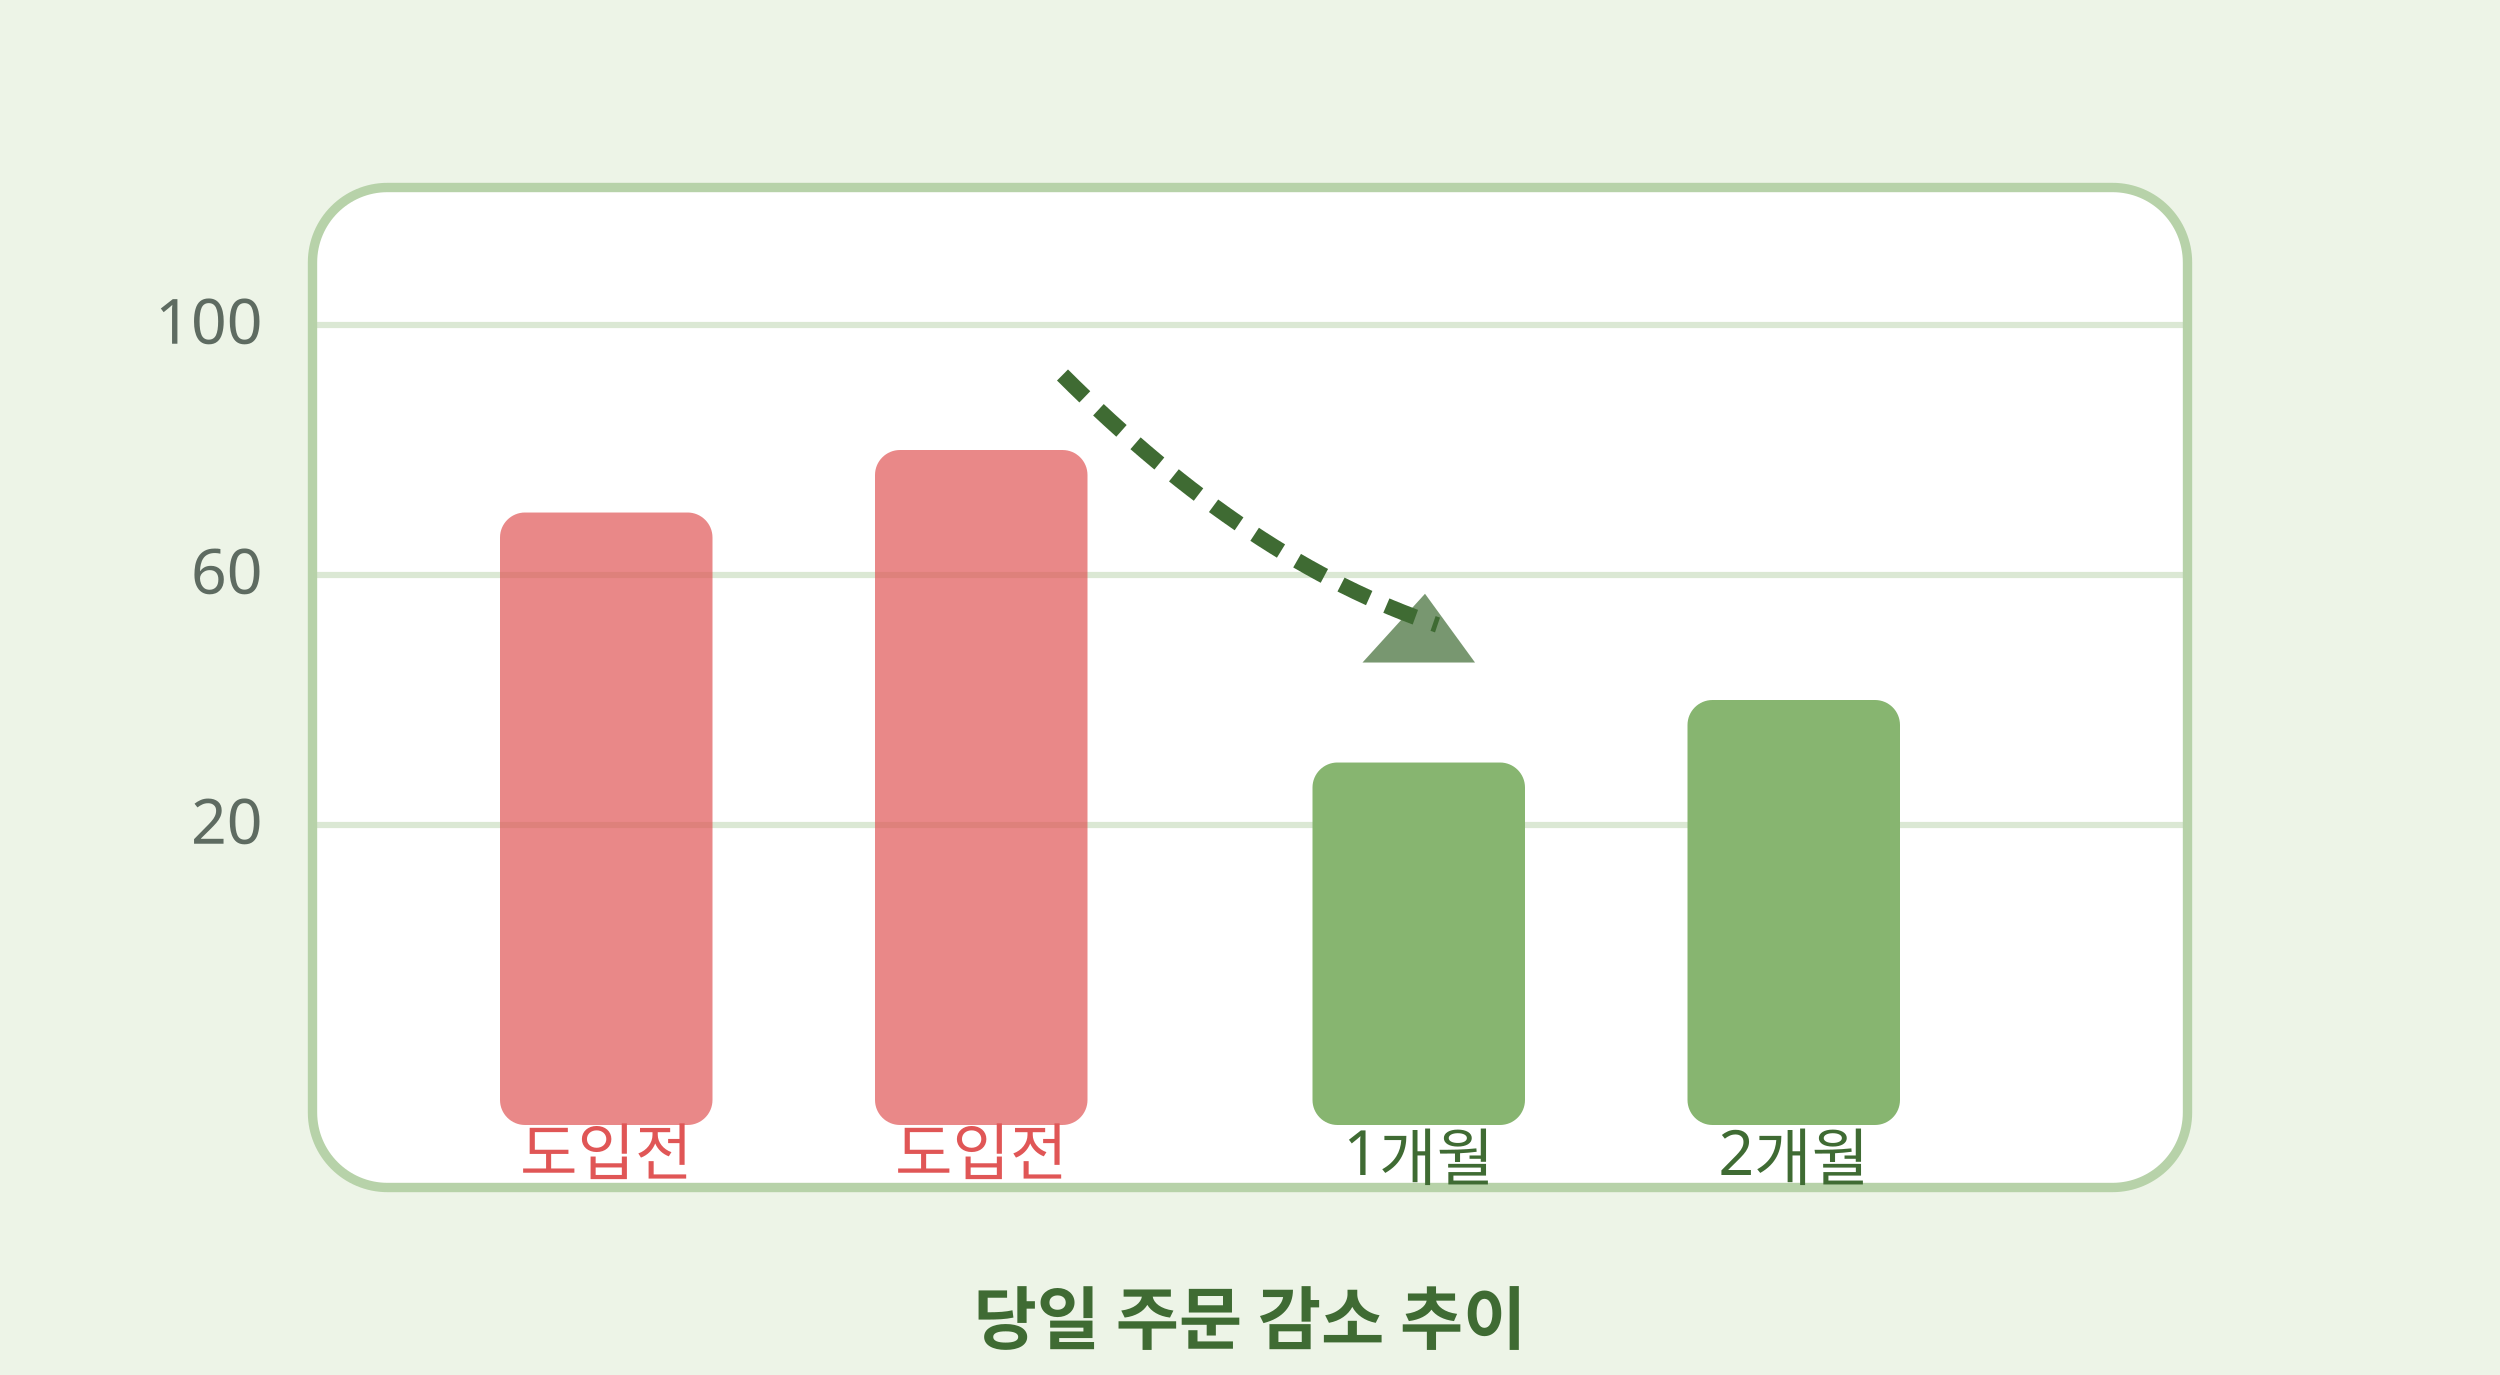
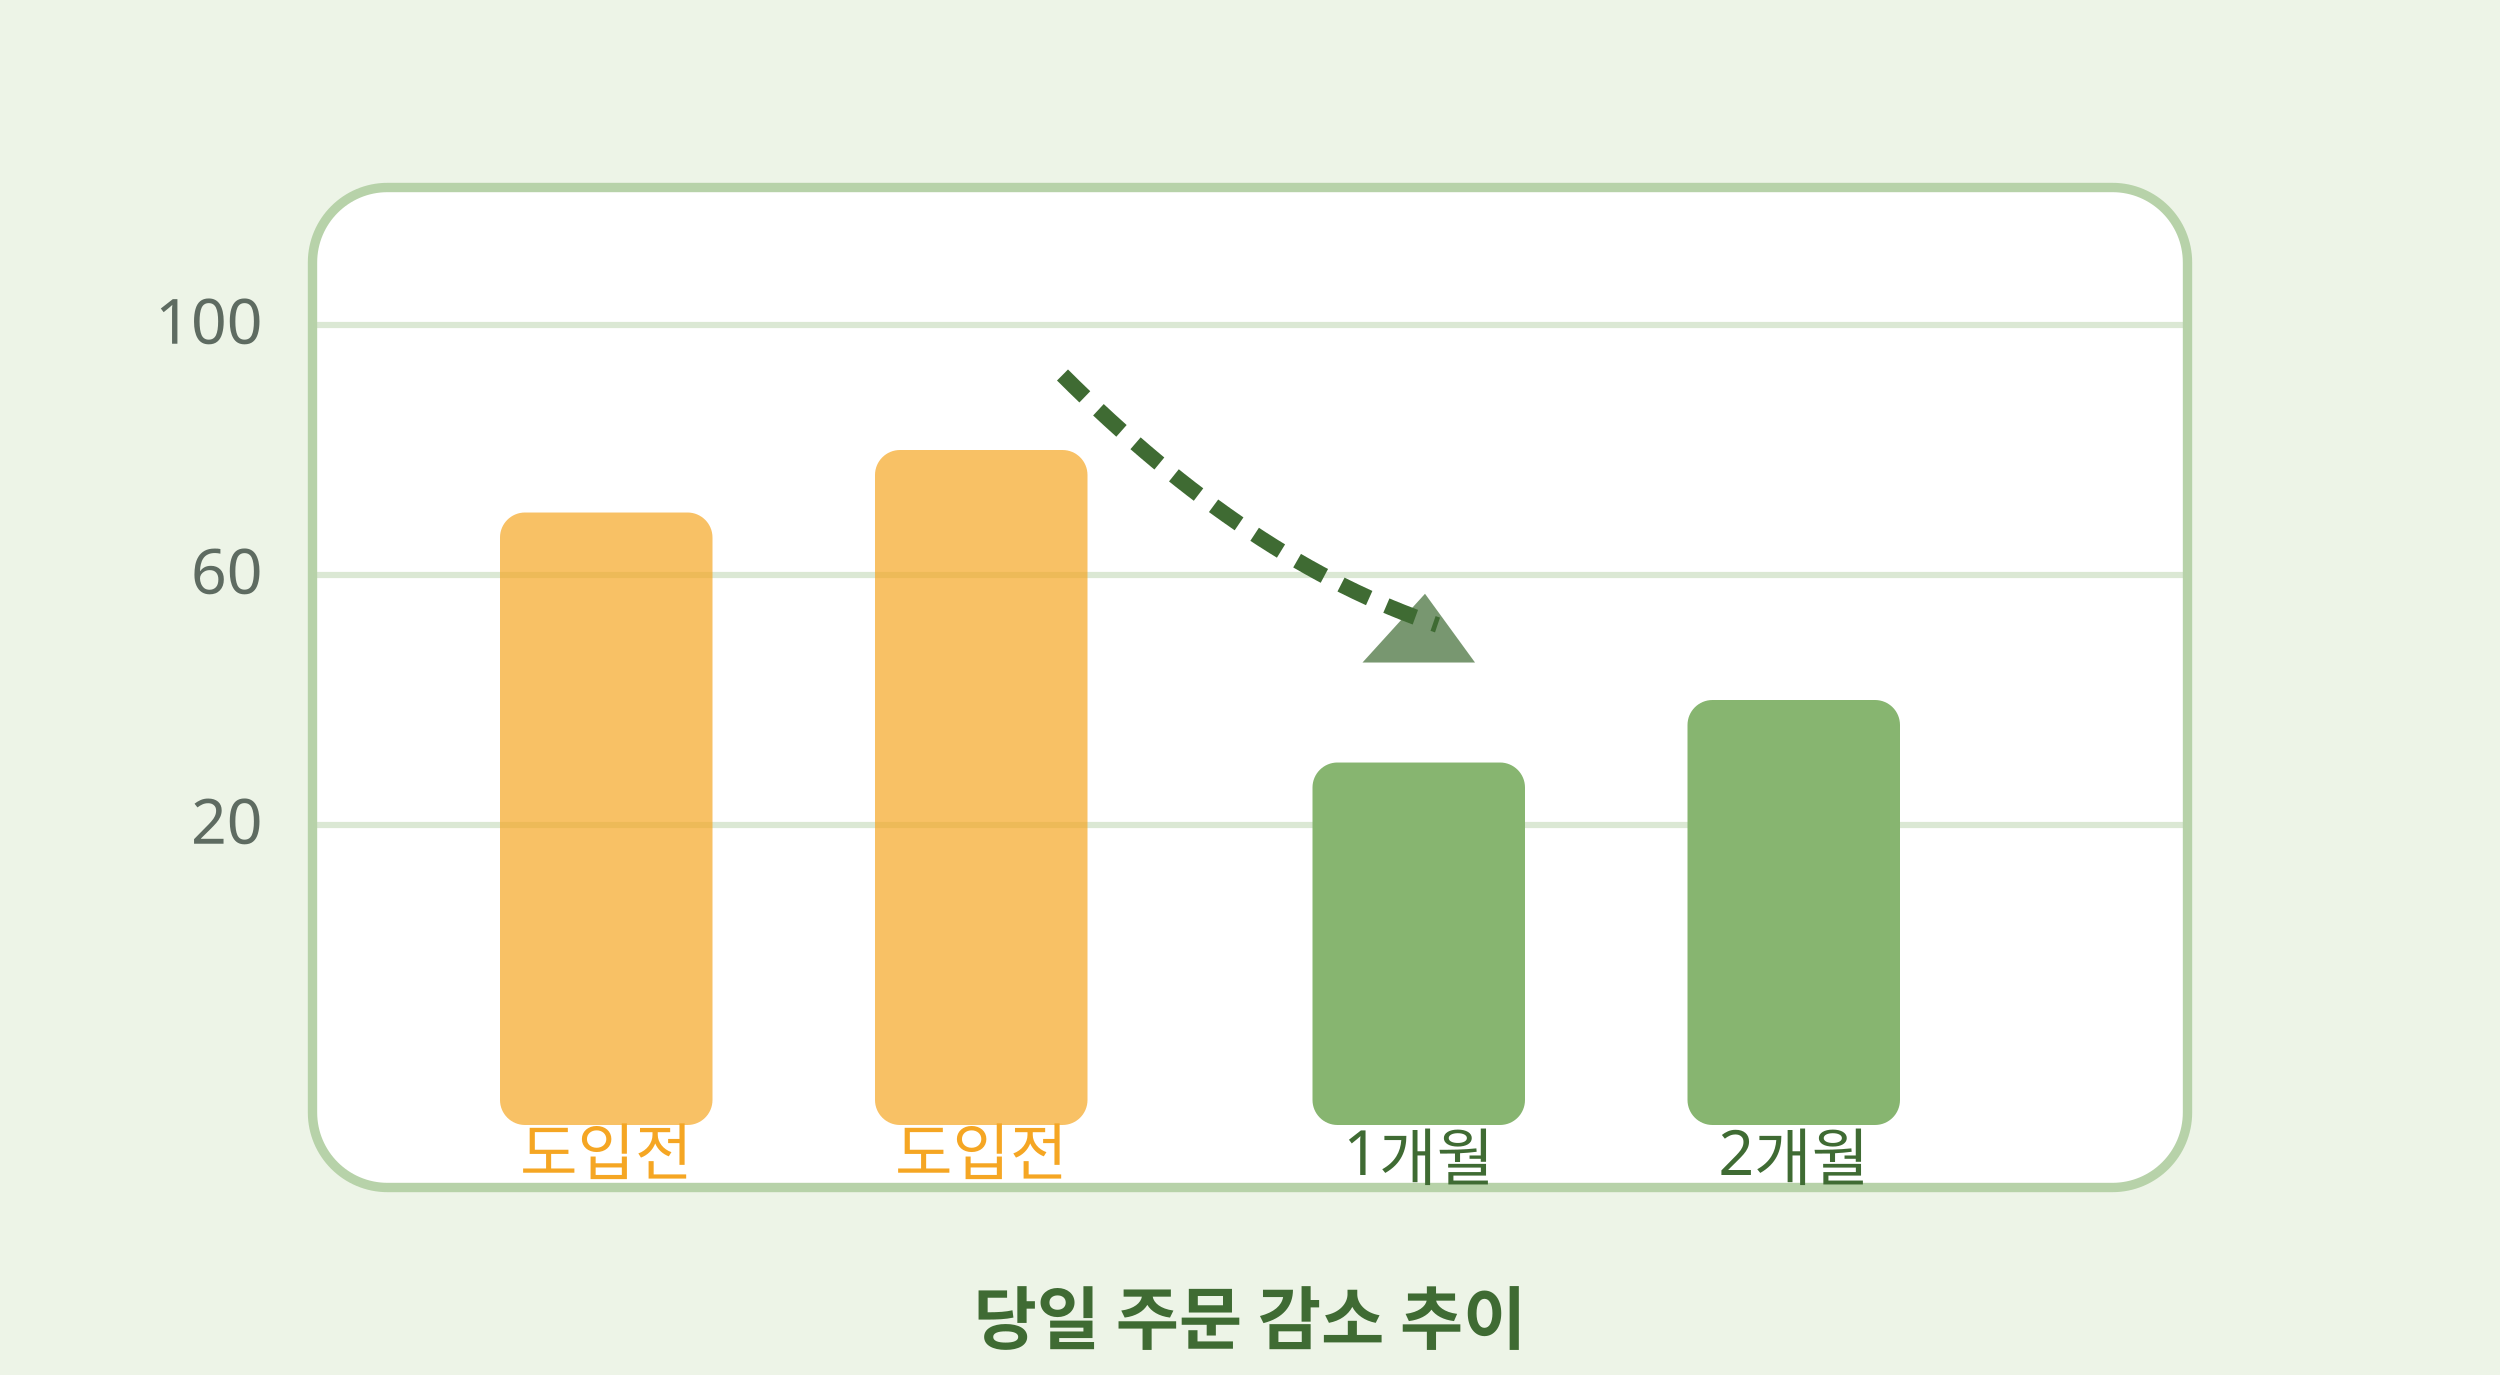
<svg xmlns="http://www.w3.org/2000/svg" viewBox="0 0 400 220">
  <rect width="400" height="220" fill="#EDF4E7" />
  <rect x="50" y="30" width="300" height="160" rx="12" fill="#ffffff" stroke="#B7D2A9" stroke-width="1.5" />
  <text x="42" y="55" text-anchor="end" font-family="system-ui,sans-serif" font-size="10" fill="#5E6B61">100</text>
  <text x="42" y="95" text-anchor="end" font-family="system-ui,sans-serif" font-size="10" fill="#5E6B61">60</text>
  <text x="42" y="135" text-anchor="end" font-family="system-ui,sans-serif" font-size="10" fill="#5E6B61">20</text>
  <line x1="50" y1="52" x2="350" y2="52" stroke="#B7D2A9" stroke-width="1" opacity=".5" />
  <line x1="50" y1="92" x2="350" y2="92" stroke="#B7D2A9" stroke-width="1" opacity=".5" />
  <line x1="50" y1="132" x2="350" y2="132" stroke="#B7D2A9" stroke-width="1" opacity=".5" />
-   <rect x="80" y="82" width="34" height="98" rx="4" fill="#E05656" opacity=".7" />
-   <rect x="140" y="72" width="34" height="108" rx="4" fill="#E05656" opacity=".7" />
+   <rect x="80" y="82" width="34" height="98" rx="4" fill="#f5a623" opacity=".7" />
+   <rect x="140" y="72" width="34" height="108" rx="4" fill="#f5a623" opacity=".7" />
  <rect x="210" y="122" width="34" height="58" rx="4" fill="#87B570" />
  <rect x="270" y="112" width="34" height="68" rx="4" fill="#87B570" />
  <path d="M170,60 Q200,90 230,100" fill="none" stroke="#3F6B33" stroke-width="2.5" stroke-dasharray="5,3" />
  <polygon points="228,95 236,106 218,106" fill="#3F6B33" opacity=".7" />
-   <text x="97" y="188" text-anchor="middle" font-family="system-ui,sans-serif" font-size="10" fill="#E05656">도입전</text>
-   <text x="157" y="188" text-anchor="middle" font-family="system-ui,sans-serif" font-size="10" fill="#E05656">도입전</text>
+   <text x="97" y="188" text-anchor="middle" font-family="system-ui,sans-serif" font-size="10" fill="#f5a623">도입전</text>
+   <text x="157" y="188" text-anchor="middle" font-family="system-ui,sans-serif" font-size="10" fill="#f5a623">도입전</text>
  <text x="227" y="188" text-anchor="middle" font-family="system-ui,sans-serif" font-size="10" fill="#3F6B33">1개월</text>
  <text x="287" y="188" text-anchor="middle" font-family="system-ui,sans-serif" font-size="10" fill="#3F6B33">2개월</text>
  <text x="200" y="215" text-anchor="middle" font-family="system-ui,sans-serif" font-size="11" font-weight="700" fill="#3F6B33">당일 주문 감소 추이</text>
</svg>
